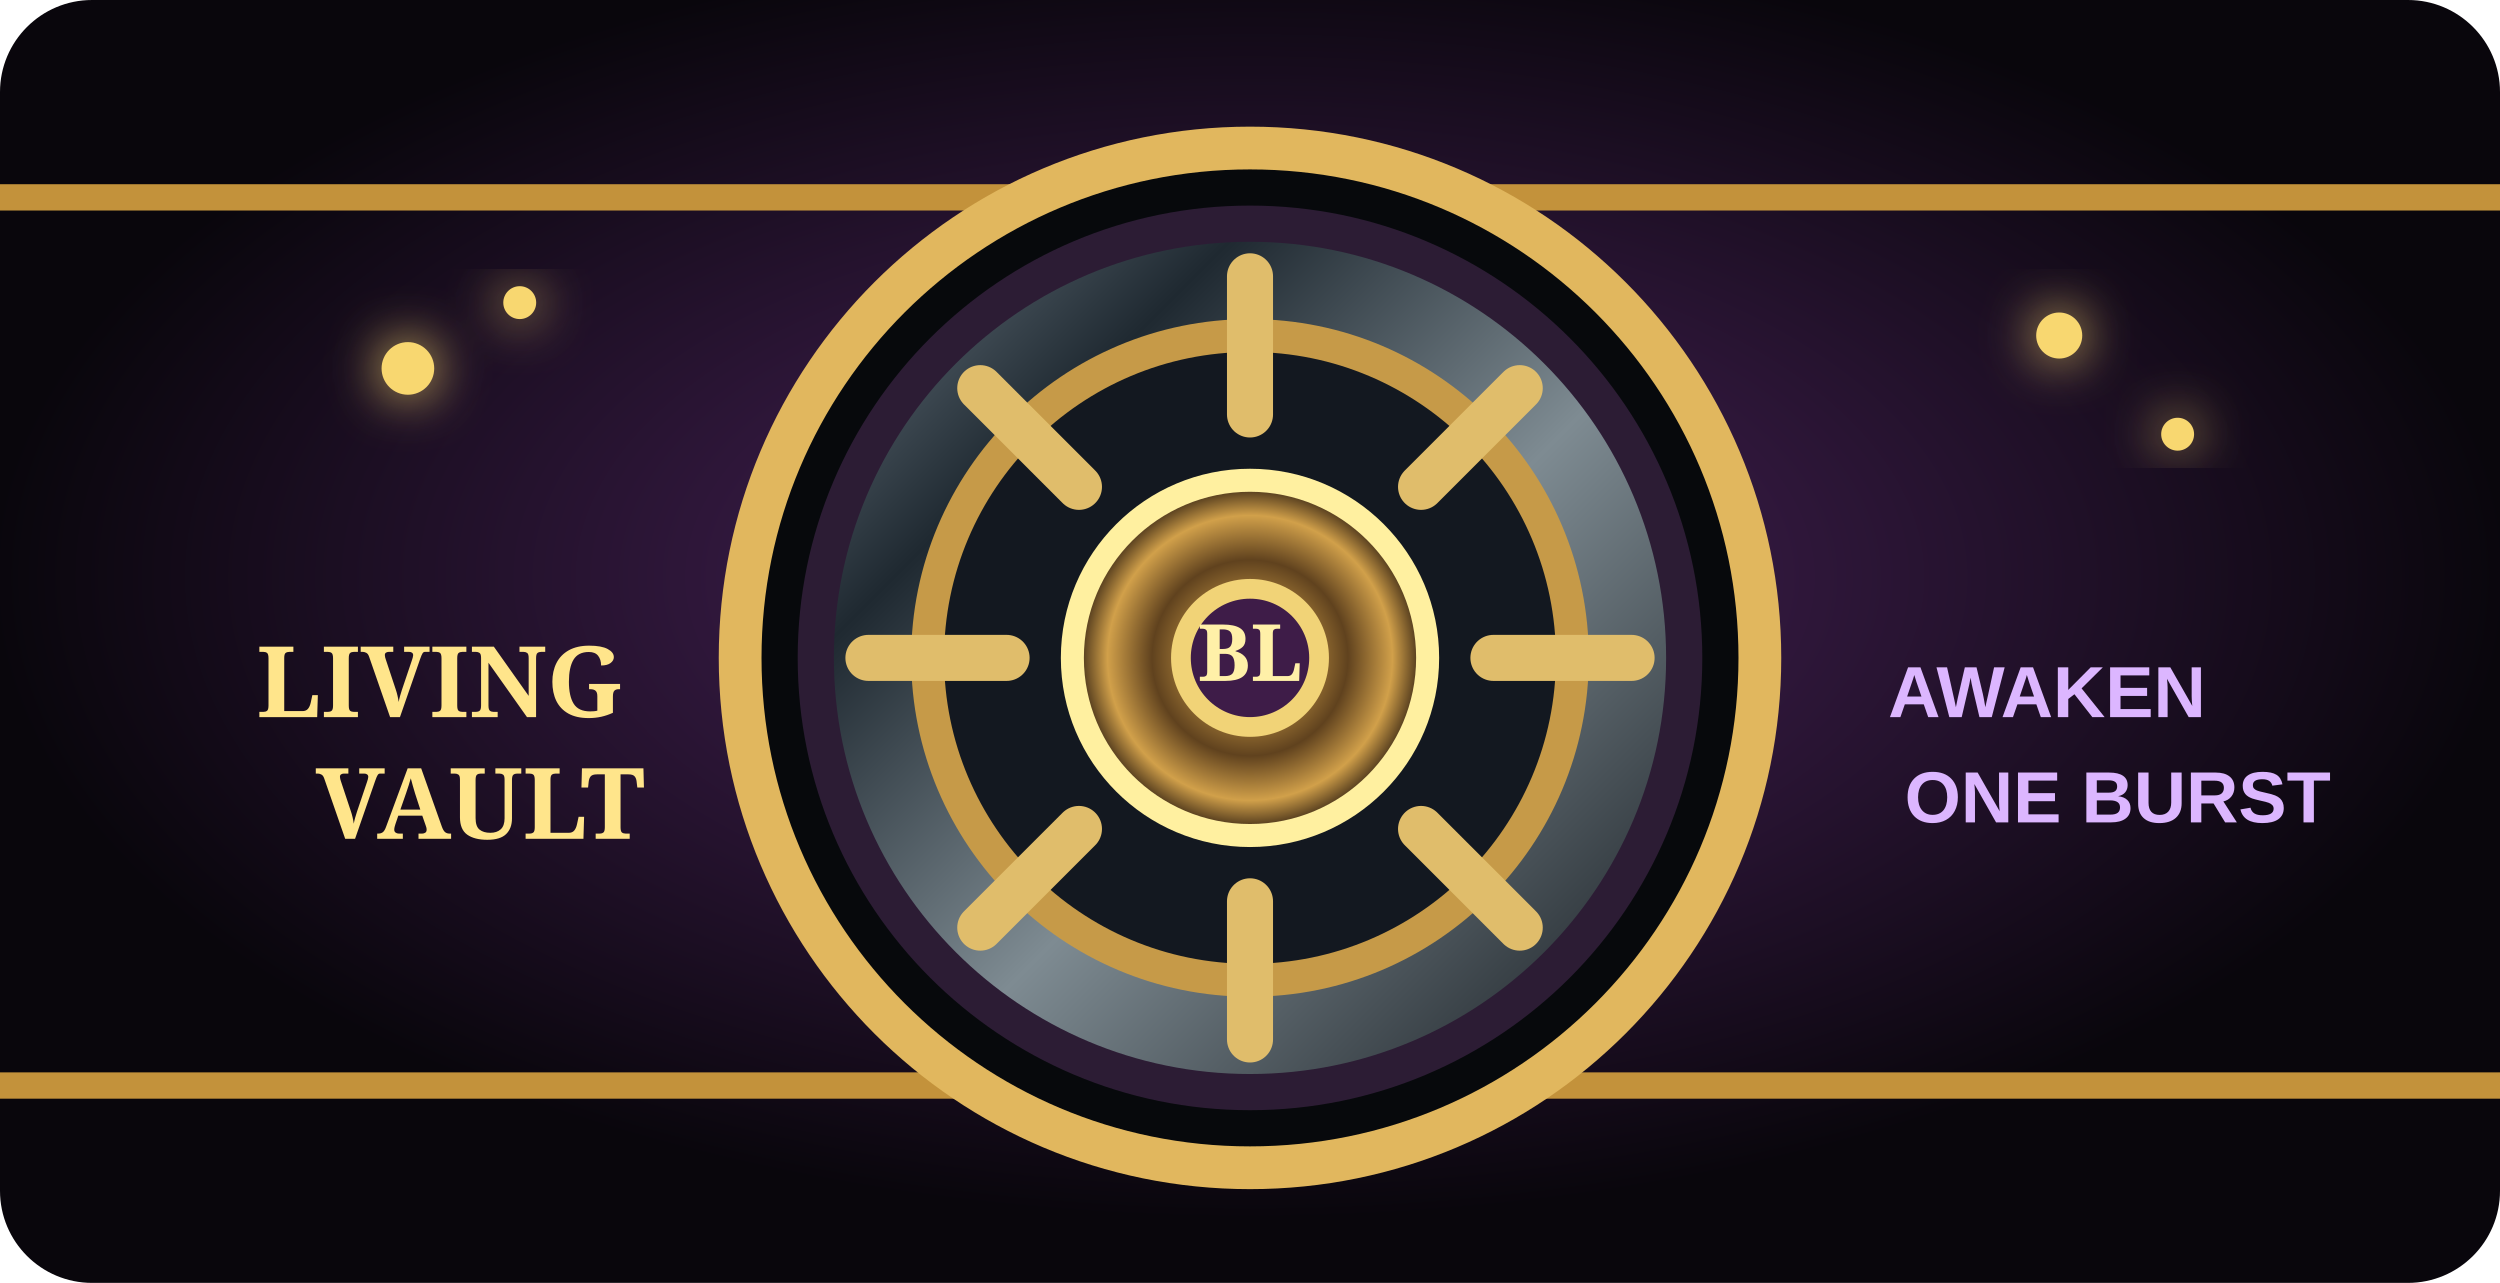
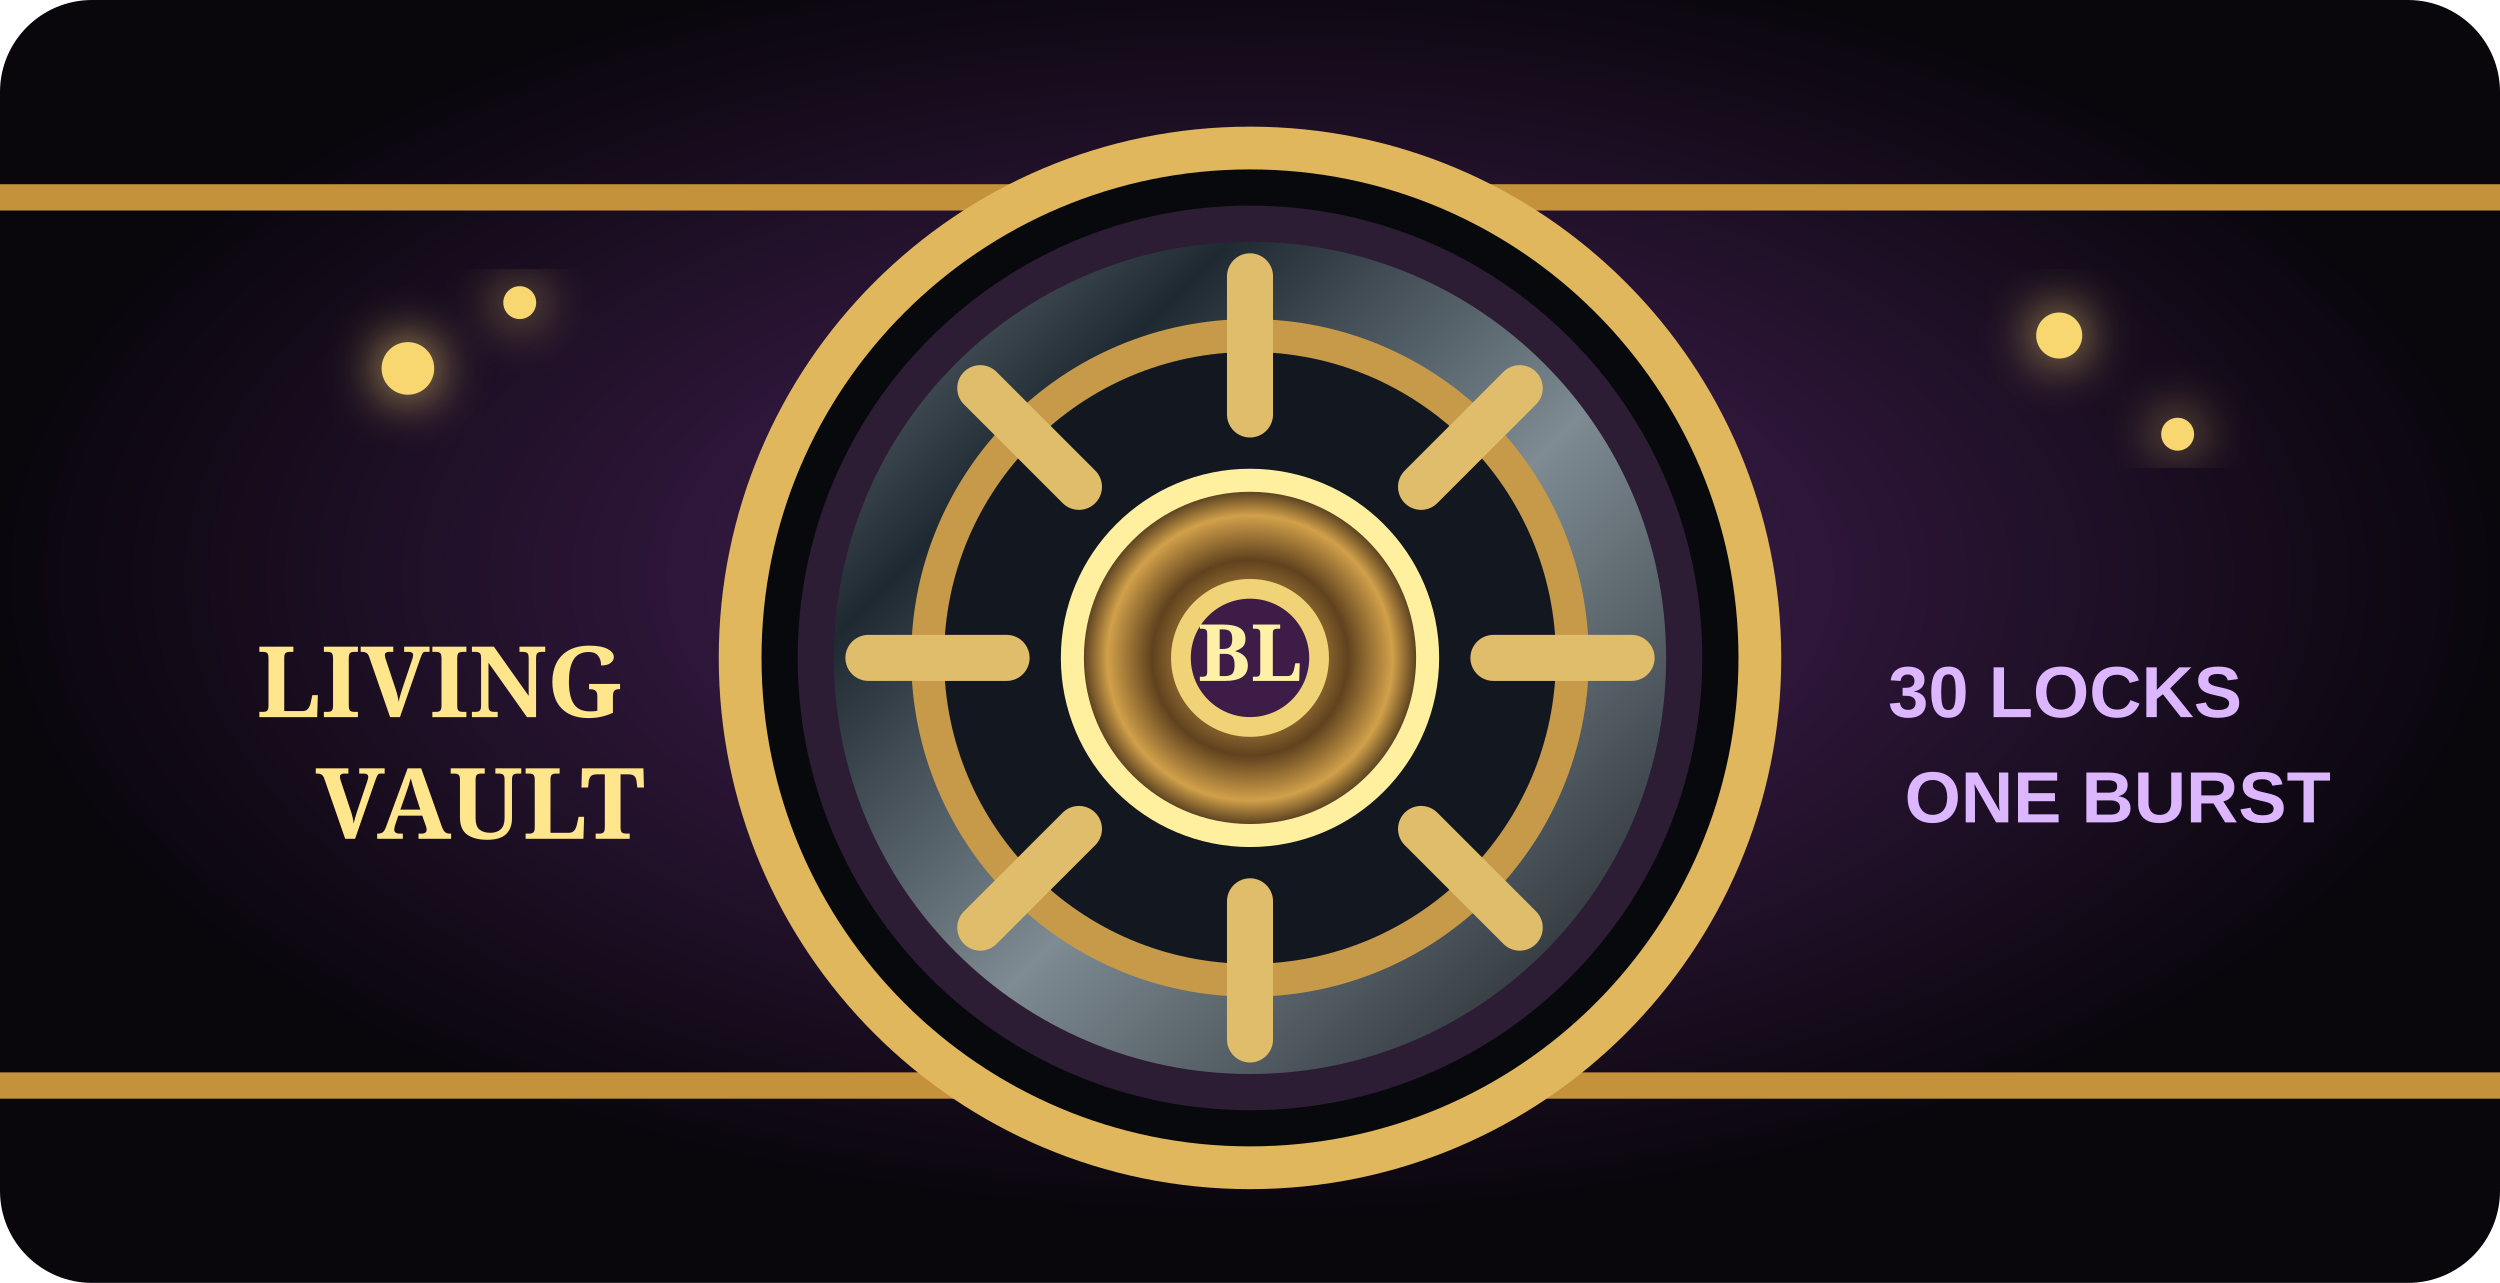
<svg xmlns="http://www.w3.org/2000/svg" viewBox="0 0 760 390">
  <defs>
    <radialGradient id="bg" cx="50%" cy="45%">
      <stop offset="0" stop-color="#7650a7" />
      <stop offset=".38" stop-color="#32183e" />
      <stop offset="1" stop-color="#09060c" />
    </radialGradient>
    <radialGradient id="metal">
      <stop offset="0" stop-color="#fff1a1" />
      <stop offset=".18" stop-color="#d8a64b" />
      <stop offset=".55" stop-color="#60421e" />
      <stop offset=".8" stop-color="#d1a04a" />
      <stop offset="1" stop-color="#23150c" />
    </radialGradient>
    <linearGradient id="steel" x1="0" y1="0" x2="1" y2="1">
      <stop stop-color="#72808a" />
      <stop offset=".25" stop-color="#1f2931" />
      <stop offset=".55" stop-color="#7e8b92" />
      <stop offset="1" stop-color="#10151a" />
    </linearGradient>
    <filter id="glow">
      <feGaussianBlur stdDeviation="8" result="b" />
      <feMerge>
        <feMergeNode in="b" />
        <feMergeNode in="SourceGraphic" />
      </feMerge>
    </filter>
  </defs>
  <rect width="760" height="390" rx="28" fill="url(#bg)" />
  <path d="M0 60h760M0 330h760" stroke="#c3923b" stroke-width="8" />
  <circle cx="380" cy="200" r="155" fill="#07090c" stroke="#e1b75e" stroke-width="13" />
  <circle cx="380" cy="200" r="132" fill="url(#steel)" stroke="#2c1c34" stroke-width="11" />
  <circle cx="380" cy="200" r="98" fill="#131820" stroke="#c69a48" stroke-width="10" />
  <g stroke="#e0bd6b" stroke-width="14" stroke-linecap="round">
    <path d="M380 84v42" />
    <path d="M380 274v42" />
    <path d="M264 200h42" />
    <path d="M454 200h42" />
    <path d="M298 118l30 30" />
    <path d="M432 252l30 30" />
    <path d="M462 118l-30 30" />
    <path d="M328 252l-30 30" />
  </g>
  <circle cx="380" cy="200" r="54" fill="url(#metal)" stroke="#fff0a0" stroke-width="7" />
  <circle cx="380" cy="200" r="21" fill="#3e1c48" stroke="#f1d377" stroke-width="6" />
  <text x="380" y="207" text-anchor="middle" font-size="24" font-family="Georgia" font-weight="900" fill="#fff0a8">BL</text>
  <g filter="url(#glow)" fill="#f8d76f">
    <circle cx="124" cy="112" r="8" />
    <circle cx="158" cy="92" r="5" />
    <circle cx="626" cy="102" r="7" />
    <circle cx="662" cy="132" r="5" />
  </g>
  <text x="78" y="218" font-size="30" font-family="Georgia" font-weight="900" fill="#ffe58b">LIVING</text>
  <text x="96" y="255" font-size="30" font-family="Georgia" font-weight="900" fill="#ffe58b">VAULT</text>
-   <text x="574" y="218" font-size="22" font-family="Arial" font-weight="900" fill="#dcb6ff">AWAKEN</text>
+   <text x="574" y="218" font-size="22" font-family="Arial" font-weight="900" fill="#dcb6ff">30 LOCKS</text>
  <text x="579" y="250" font-size="22" font-family="Arial" font-weight="900" fill="#dcb6ff">ONE BURST</text>
</svg>
